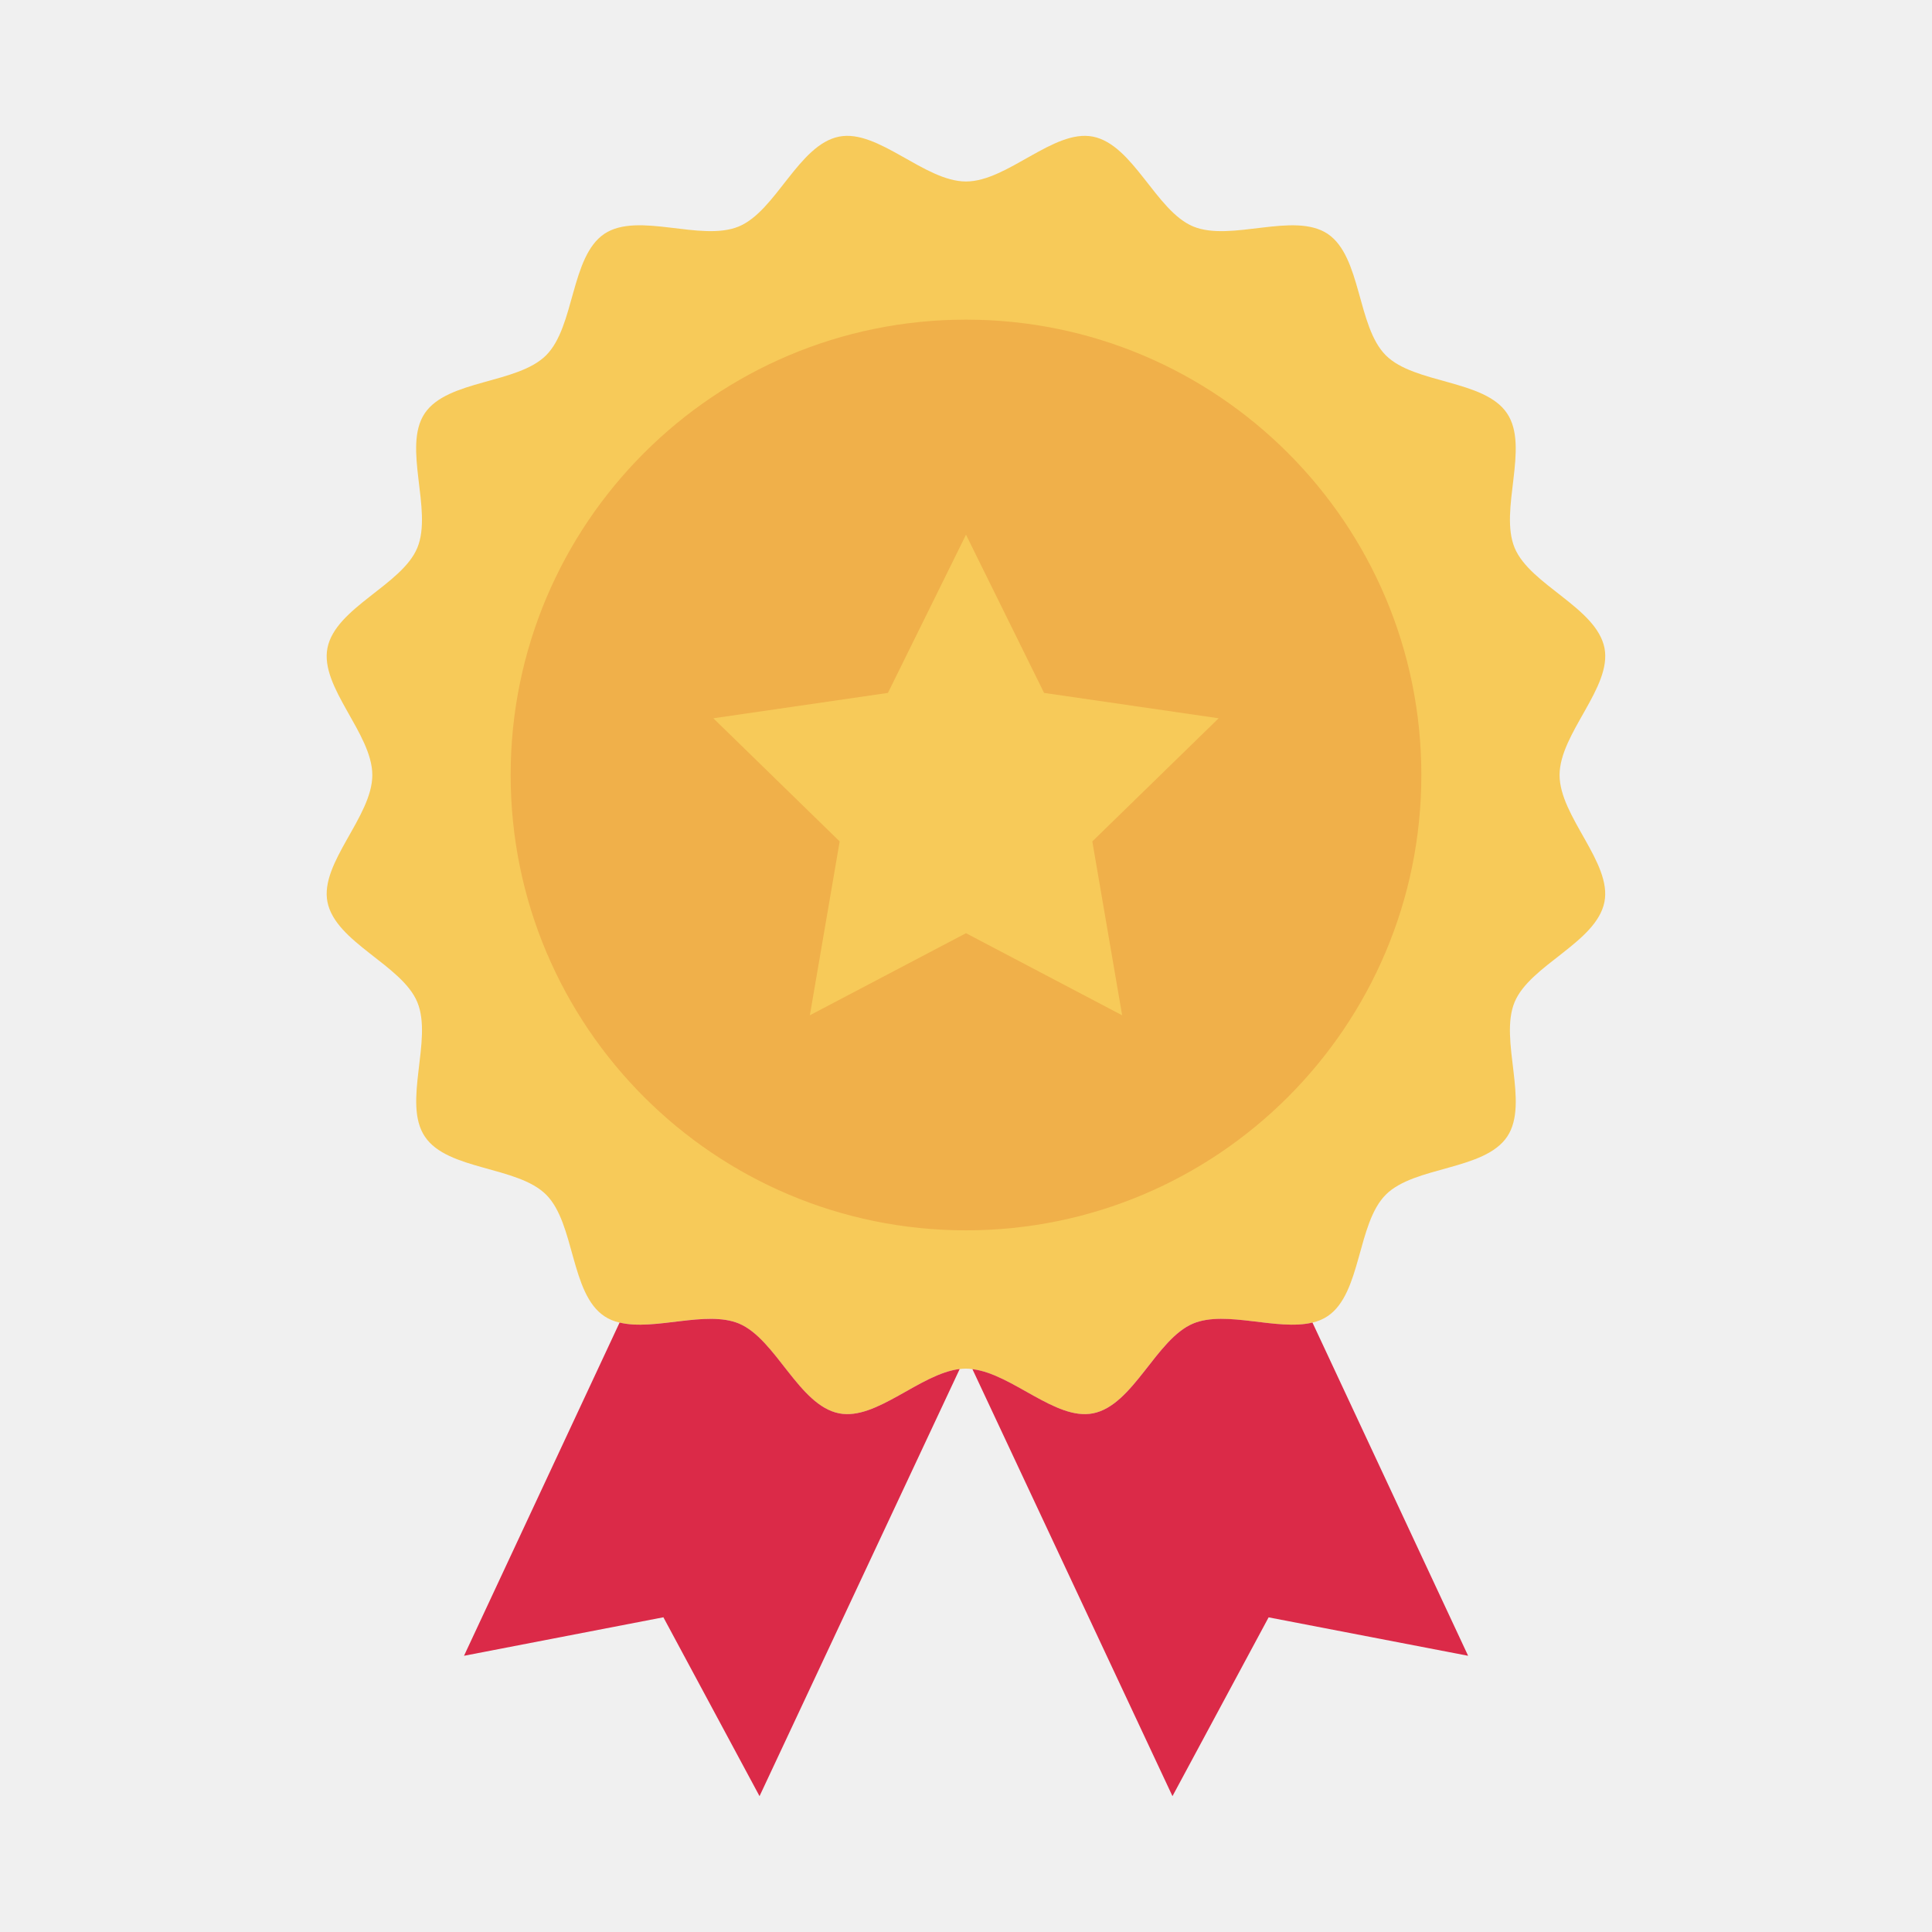
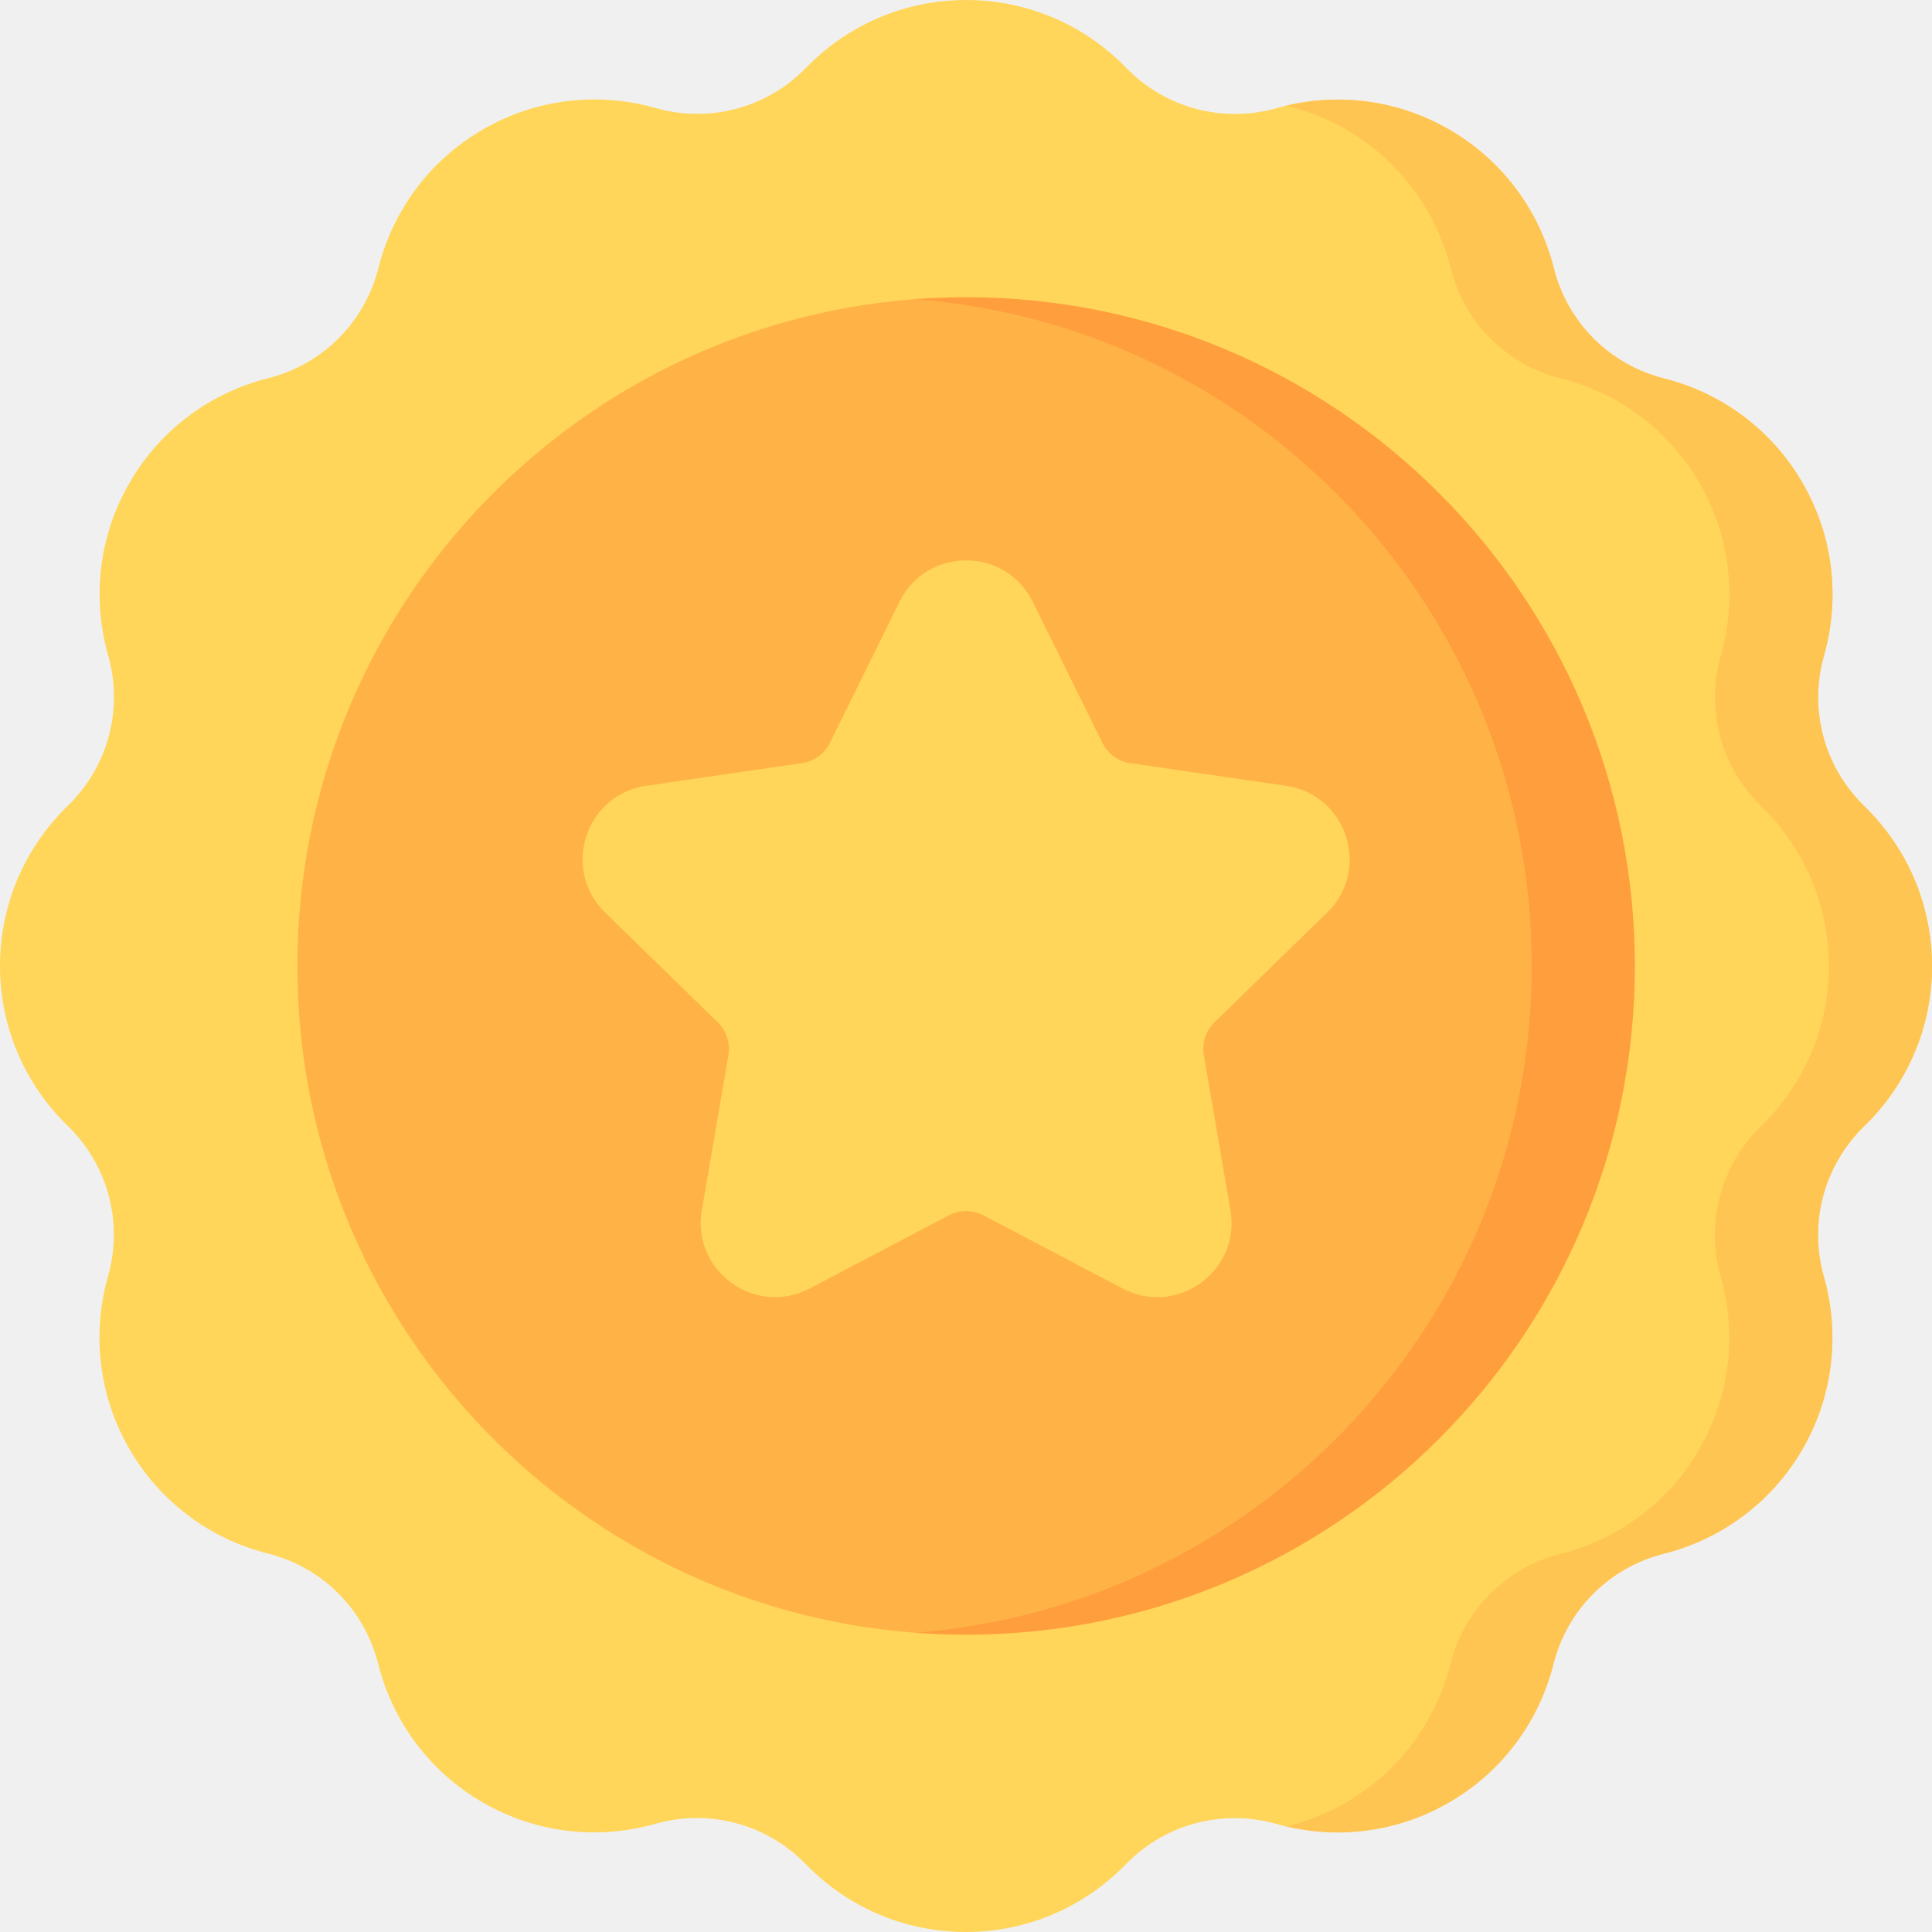
- <svg xmlns="http://www.w3.org/2000/svg" id="Flat" height="512" viewBox="0 0 128 128" width="512">
-   <path d="m103.326 51.35c0 2.75 3.486 5.81 2.972 8.409-.533 2.68-4.933 4.17-5.953 6.636-1.038 2.511 1 6.68-.488 8.907-1.508 2.253-6.139 1.942-8.046 3.85s-1.606 6.538-3.85 8.046a2.934 2.934 0 0 1 -1.011.426c-2.325.567-5.722-.834-7.9.062-2.466 1.029-3.965 5.429-6.644 5.952-2.466.488-5.349-2.617-7.984-2.927a2.269 2.269 0 0 0 -.422-.036 3.351 3.351 0 0 0 -.417.027c-2.635.31-5.527 3.424-7.993 2.936-2.679-.523-4.178-4.923-6.644-5.952-2.174-.9-5.571.5-7.9-.062a2.934 2.934 0 0 1 -1.011-.426c-2.244-1.5-1.943-6.139-3.85-8.046s-6.538-1.6-8.037-3.85c-1.5-2.227.541-6.4-.5-8.907-1.02-2.466-5.42-3.956-5.953-6.636-.514-2.6 2.972-5.659 2.972-8.409s-3.486-5.811-2.972-8.419c.533-2.679 4.933-4.169 5.953-6.636 1.038-2.51-1-6.671.488-8.906 1.508-2.245 6.139-1.943 8.046-3.85s1.618-6.539 3.857-8.046c2.236-1.491 6.4.55 8.907-.488 2.466-1.021 3.965-5.421 6.644-5.953 2.6-.514 5.66 2.972 8.41 2.972s5.811-3.486 8.41-2.972c2.679.532 4.178 4.932 6.644 5.953 2.511 1.038 6.671-1 8.907.488 2.244 1.508 1.943 6.138 3.85 8.046s6.538 1.6 8.037 3.85c1.5 2.226-.541 6.4.5 8.906 1.02 2.467 5.42 3.957 5.953 6.636.511 2.608-2.975 5.66-2.975 8.419z" fill="#f7ca59" />
-   <circle cx="64" cy="51.345" fill="#f0b04a" r="30.168" />
-   <path d="m97.267 109.7-13.218-2.546-6.37 11.846-13.253-28.29c2.635.311 5.518 3.416 7.984 2.928 2.679-.524 4.178-4.924 6.644-5.953 2.174-.9 5.571.506 7.9-.062z" fill="#db2a48" />
-   <path d="m63.583 90.7-13.262 28.3-6.37-11.851-13.209 2.551 10.308-22.077c2.325.568 5.722-.834 7.9.062 2.466 1.029 3.965 5.429 6.644 5.953 2.462.488 5.354-2.626 7.989-2.938z" fill="#db2a48" />
-   <path d="m64 35.426 5.173 10.481 11.566 1.681-8.37 8.158 1.976 11.519-10.345-5.438-10.345 5.438 1.976-11.519-8.37-8.158 11.566-1.681z" fill="#f7ca59" />
+ <svg xmlns="http://www.w3.org/2000/svg" width="512" height="512" viewBox="0 0 512 512" fill="none">
+   <g clip-path="url(#clip0_588_510)">
+     <path d="M360.327 479.398L397.414 445.736L423.433 412.467L465.547 398.84C470.25 394.702 474.379 389.754 477.686 384.027C485.997 369.633 487.556 353.197 483.35 338.379C479.279 324.03 483.358 308.801 494.063 298.416C505.126 287.685 512 272.664 512 256.033C512 239.411 505.133 224.397 494.082 213.667C483.381 203.277 479.299 188.048 483.378 173.702C487.593 158.877 486.036 142.431 477.72 128.028C469.409 113.633 455.955 104.065 441.019 100.298C426.556 96.651 415.408 85.503 411.767 71.039C408.004 56.093 398.434 42.629 384.031 34.314C369.635 26.003 353.2 24.443 338.381 28.65C324.033 32.721 308.804 28.643 298.418 17.937C287.687 6.875 272.667 0 256.035 0C239.413 0 224.399 6.867 213.669 17.918C203.279 28.619 188.05 32.701 173.704 28.622C158.879 24.407 142.434 25.964 128.03 34.28C113.636 42.591 104.067 56.045 100.3 70.981C96.653 85.443 85.505 96.592 71.041 100.233C56.095 103.996 42.631 113.566 34.315 127.969C26.004 142.364 24.444 158.8 28.65 173.618C32.721 187.966 28.643 203.195 17.937 213.58C6.874 224.312 0 239.333 0 255.964C0 272.585 6.867 287.599 17.918 298.33C28.619 308.72 32.701 323.947 28.622 338.295C24.407 353.12 25.964 369.566 34.279 383.969C42.59 398.363 56.044 407.932 70.98 411.699C85.442 415.346 96.591 426.494 100.232 440.958C103.995 455.904 113.565 469.367 127.969 477.684C142.364 485.995 158.8 487.553 173.618 483.348C187.966 479.276 203.195 483.355 213.58 494.061C224.312 505.123 239.333 511.998 255.964 511.998C272.586 511.998 287.599 505.13 298.33 494.079C308.72 483.378 323.947 479.297 338.295 483.376C339.121 483.61 339.954 483.821 340.789 484.019L360.327 479.398Z" fill="#FFD659" />
+     <path d="M264.9 432.064L316.065 419.04L391.634 357.407L407.926 287.137V181.536L343.741 105.966L263.852 79.285H242.366C150.876 86.263 78.812 162.71 78.812 255.988C78.812 349.266 150.875 425.711 242.365 432.691L264.9 432.064Z" fill="#FFB347" />
+     <path d="M273.694 159.491L292.137 196.861C293.571 199.767 296.344 201.781 299.55 202.247L340.791 208.239C356.942 210.586 363.392 230.435 351.705 241.827L321.862 270.917C319.542 273.179 318.483 276.438 319.031 279.631L326.076 320.706C328.835 336.792 311.951 349.06 297.505 341.464L260.617 322.071C257.749 320.563 254.322 320.563 251.453 322.071L214.567 341.464C200.121 349.058 183.237 336.792 185.996 320.706L193.041 279.631C193.589 276.438 192.529 273.178 190.209 270.917L160.366 241.827C148.68 230.435 155.128 210.587 171.28 208.239L212.521 202.247C215.729 201.781 218.5 199.766 219.934 196.861L238.378 159.491C245.6 144.855 266.47 144.855 273.694 159.491Z" fill="#FFD659" />
+     <path d="M512 256.033C512 239.411 505.133 224.397 494.082 213.667C483.381 203.277 479.299 188.048 483.378 173.702C487.593 158.877 486.036 142.431 477.72 128.028C469.409 113.633 455.955 104.065 441.019 100.298C426.556 96.651 415.408 85.503 411.767 71.039C408.004 56.093 398.434 42.629 384.031 34.314C370.431 26.462 355.011 24.644 340.853 28.012C346.279 29.306 351.614 31.381 356.693 34.314C371.096 42.629 380.668 56.094 384.429 71.039C388.07 85.503 399.219 96.651 413.681 100.298C428.617 104.065 442.071 113.633 450.382 128.028C458.698 142.431 460.254 158.877 456.04 173.702C451.961 188.048 456.044 203.277 466.744 213.667C477.795 224.397 484.662 239.41 484.662 256.033C484.662 272.665 477.787 287.685 466.725 298.416C456.02 308.801 451.941 324.03 456.012 338.379C460.218 353.197 458.659 369.633 450.348 384.027C442.033 398.43 428.568 408.001 413.622 411.765C399.158 415.406 388.011 426.555 384.363 441.017C380.596 455.952 371.028 469.407 356.633 477.717C351.554 480.65 346.219 482.725 340.793 484.019C354.951 487.388 370.371 485.57 383.971 477.717C398.367 469.407 407.934 455.952 411.701 441.017C415.348 426.555 426.496 415.406 440.96 411.765C455.906 408.002 469.37 398.431 477.686 384.027C485.997 369.633 487.556 353.197 483.35 338.379C479.279 324.03 483.358 308.801 494.063 298.416C505.126 287.685 512 272.664 512 256.033Z" fill="#FFC552" />
+     <path d="M256.035 78.766C251.435 78.766 246.878 78.941 242.366 79.286C333.856 86.265 405.919 162.711 405.919 255.989C405.919 349.267 333.856 425.713 242.366 432.692C246.878 433.036 251.436 433.212 256.035 433.212C353.912 433.212 433.257 353.867 433.257 255.99C433.258 158.111 353.912 78.766 256.035 78.766Z" fill="#FF9E3D" />
+   </g>
+   <defs>
+     <clipPath id="clip0_588_510">
+       <rect width="512" height="512" fill="white" />
+     </clipPath>
+   </defs>
</svg>
